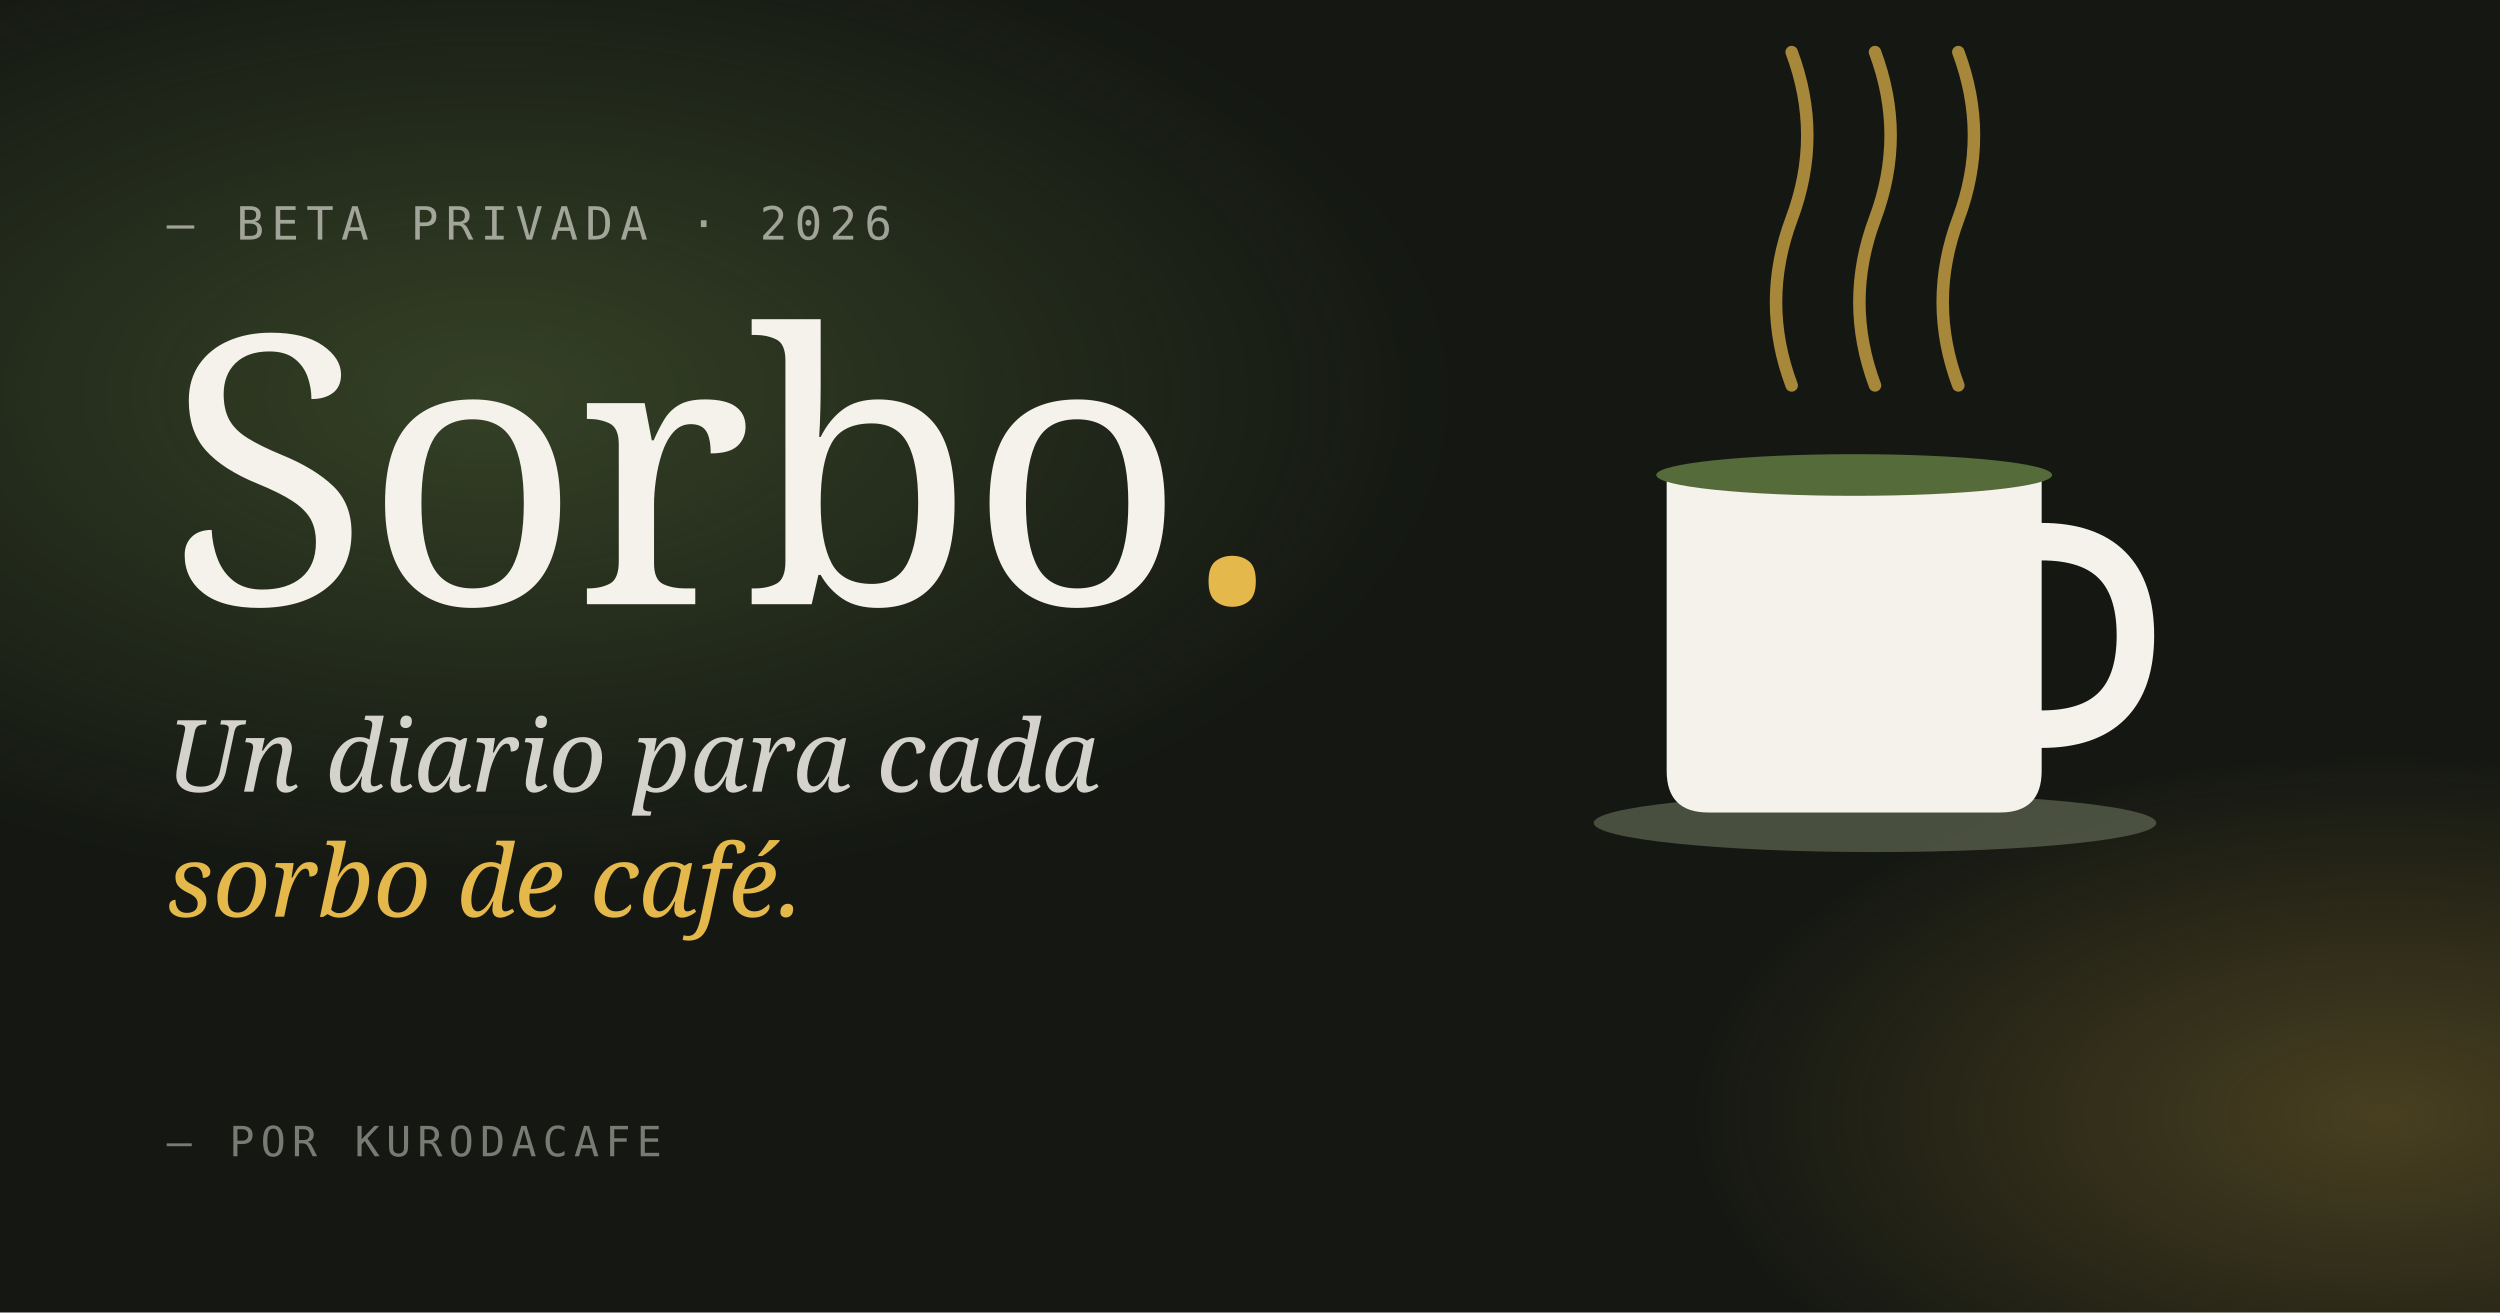
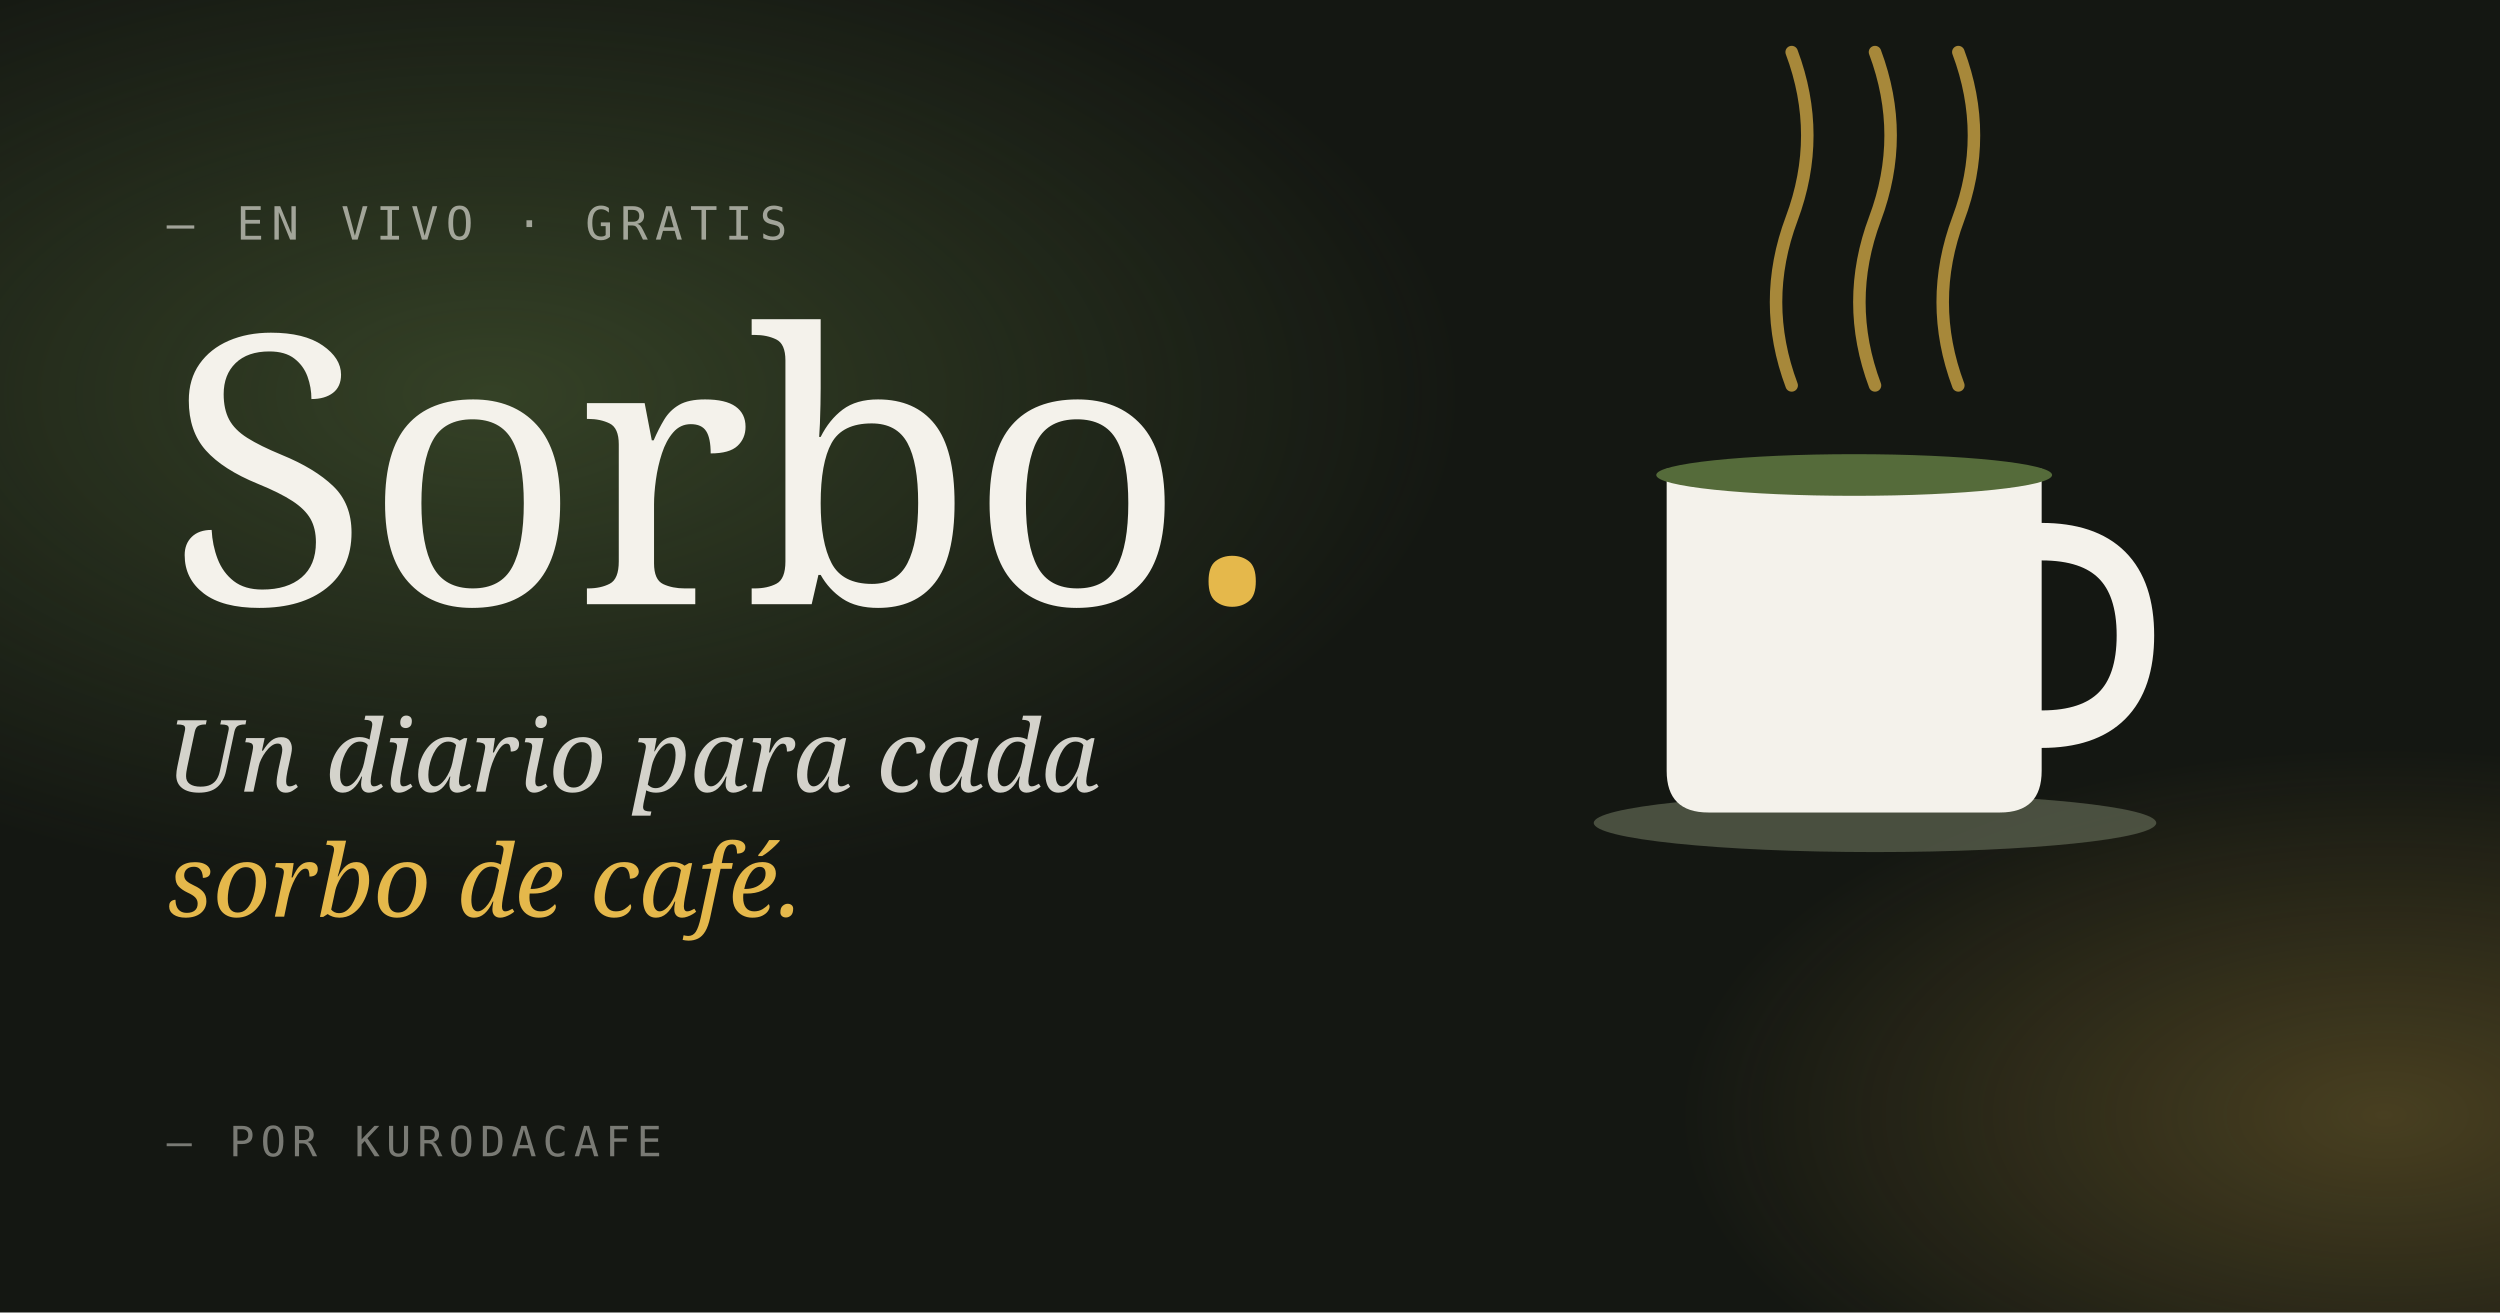
<svg xmlns="http://www.w3.org/2000/svg" viewBox="0 0 1200 630" width="1200" height="630">
  <defs>
    <radialGradient id="ambient-olive" cx="20%" cy="30%" r="55%">
      <stop offset="0%" stop-color="#556B3A" stop-opacity="0.5" />
      <stop offset="70%" stop-color="#556B3A" stop-opacity="0" />
    </radialGradient>
    <radialGradient id="ambient-honey" cx="95%" cy="85%" r="40%">
      <stop offset="0%" stop-color="#E5B84B" stop-opacity="0.25" />
      <stop offset="70%" stop-color="#E5B84B" stop-opacity="0" />
    </radialGradient>
  </defs>
  <rect width="1200" height="630" fill="#141712" />
  <rect width="1200" height="630" fill="url(#ambient-olive)" />
  <rect width="1200" height="630" fill="url(#ambient-honey)" />
-   <text x="80" y="115" font-family="'JetBrains Mono', ui-monospace, SFMono-Regular, Menlo, monospace" font-size="22" fill="#F4F2EB" fill-opacity="0.6" letter-spacing="3.5" font-weight="500">— BETA PRIVADA · 2026</text>
+   <text x="80" y="115" font-family="'JetBrains Mono', ui-monospace, SFMono-Regular, Menlo, monospace" font-size="22" fill="#F4F2EB" fill-opacity="0.6" letter-spacing="3.5" font-weight="500">— EN VIVO · GRATIS</text>
  <text x="80" y="290" font-family="'DM Serif Display', ui-serif, Georgia, serif" font-size="180" fill="#F4F2EB" letter-spacing="-3">Sorbo<tspan fill="#E5B84B">.</tspan>
  </text>
  <text x="80" y="380" font-family="'DM Serif Display', ui-serif, Georgia, serif" font-style="italic" font-size="48" fill="#F4F2EB" fill-opacity="0.85">Un diario para cada</text>
  <text x="80" y="440" font-family="'DM Serif Display', ui-serif, Georgia, serif" font-style="italic" font-size="48" fill="#E5B84B">sorbo de café.</text>
  <text x="80" y="555" font-family="'JetBrains Mono', ui-monospace, SFMono-Regular, Menlo, monospace" font-size="20" fill="#F4F2EB" fill-opacity="0.45" letter-spacing="3" font-weight="500">— POR KURODACAFE</text>
  <g transform="translate(900, 195)">
    <g opacity="0.7" stroke="#E5B84B" stroke-width="6" stroke-linecap="round" fill="none">
      <path d="M-40 -10 Q-55 -50 -40 -90 Q-25 -130 -40 -170" />
      <path d="M0 -10 Q-15 -50 0 -90 Q15 -130 0 -170" opacity="1.15" />
      <path d="M40 -10 Q25 -50 40 -90 Q55 -130 40 -170" />
    </g>
    <ellipse cx="0" cy="200" rx="135" ry="14" fill="#5F6652" opacity="0.7" />
    <path d="M-100 30 L-100 175 Q-100 195 -80 195 L60 195 Q80 195 80 175 L80 30 Z" fill="#F4F2EB" />
    <path d="M80 65 Q125 65 125 110 Q125 155 80 155" stroke="#F4F2EB" stroke-width="18" fill="none" stroke-linecap="round" />
    <ellipse cx="-10" cy="33" rx="95" ry="10" fill="#556B3A" />
  </g>
</svg>
